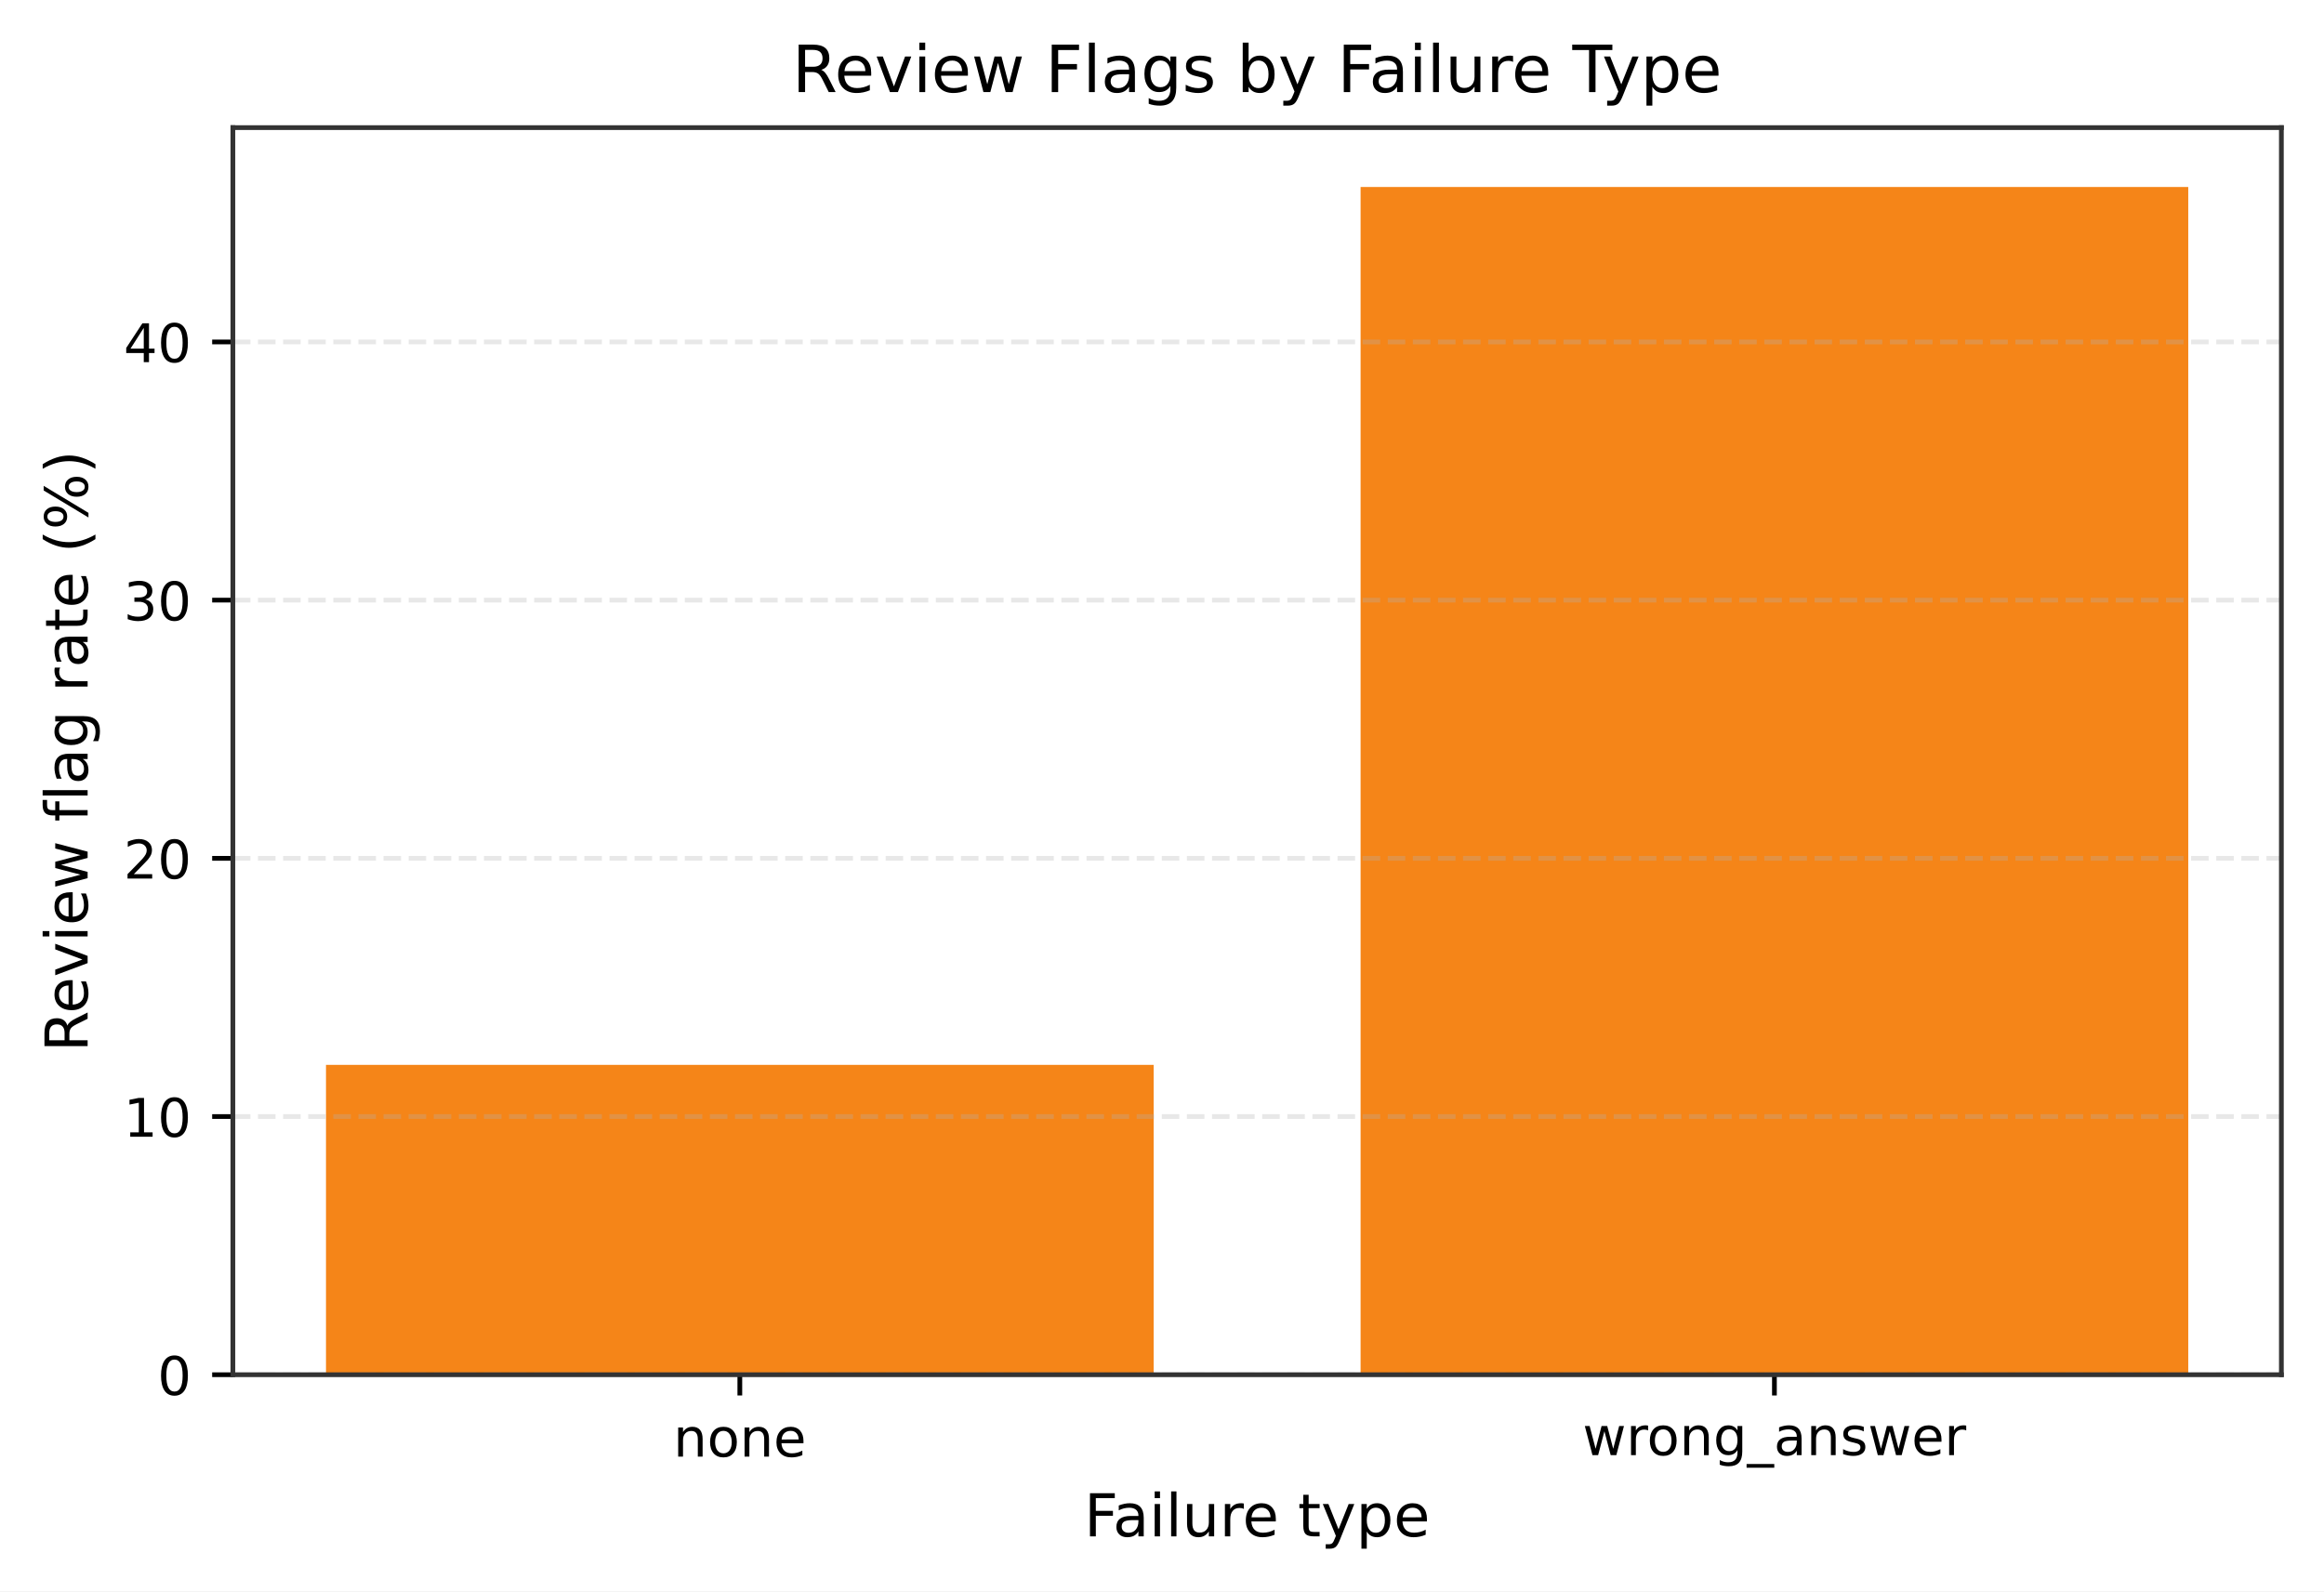
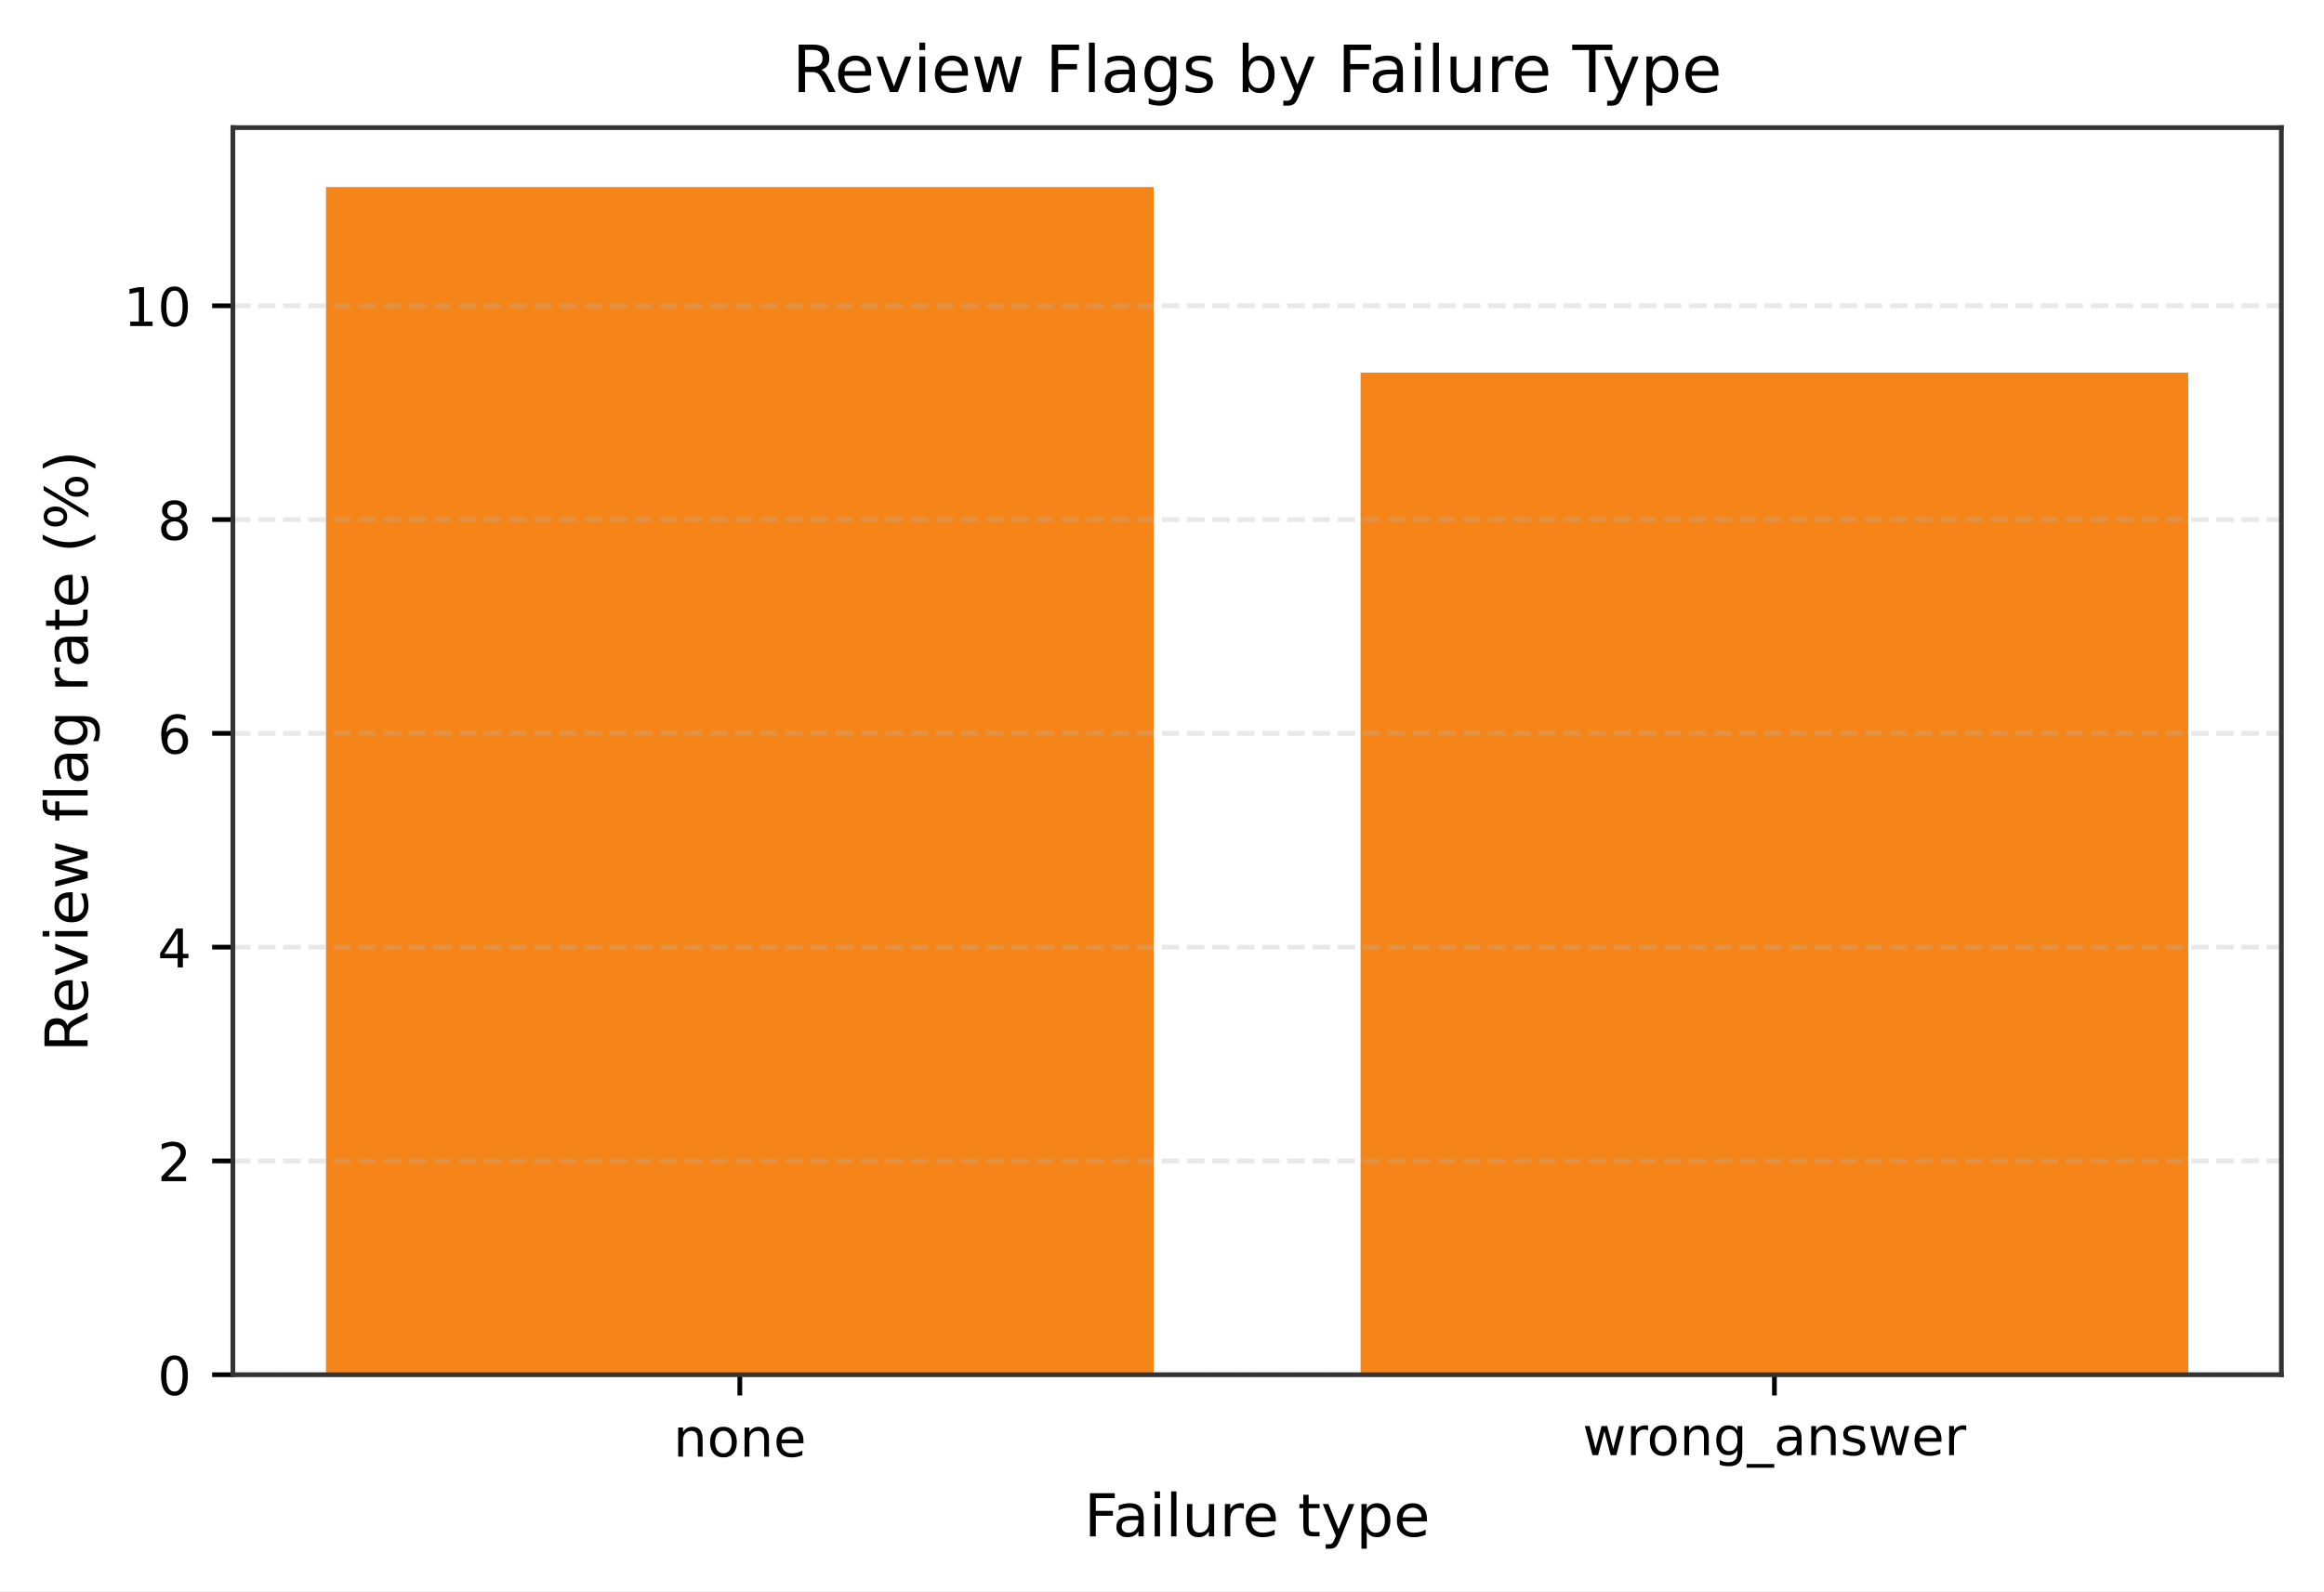
<svg xmlns="http://www.w3.org/2000/svg" xmlns:xlink="http://www.w3.org/1999/xlink" width="392.491pt" height="268.819pt" viewBox="0 0 392.491 268.819" version="1.1">
  <defs>
    <style type="text/css">*{stroke-linejoin: round; stroke-linecap: butt}</style>
  </defs>
  <g id="figure_1">
    <g id="patch_1">
      <path d="M 0 268.819  L 392.491 268.819  L 392.491 0  L 0 0  z " style="fill: #ffffff" />
    </g>
    <g id="axes_1">
      <g id="patch_2">
        <path d="M 39.331 232.23  L 385.291 232.23  L 385.291 21.558  L 39.331 21.558  z " style="fill: #ffffff" />
      </g>
      <g id="patch_3">
-         <path d="M 55.056 232.23  L 194.838 232.23  L 194.838 179.889  L 55.056 179.889  z " clip-path="url(#p6d1b99c9cc)" style="fill: #f58518" />
+         <path d="M 55.056 232.23  L 194.838 232.23  L 194.838 31.59  L 55.056 31.59  z " clip-path="url(#pf3414058c1)" style="fill: #f58518" />
      </g>
      <g id="patch_4">
-         <path d="M 229.783 232.23  L 369.565 232.23  L 369.565 31.59  L 229.783 31.59  z " clip-path="url(#p6d1b99c9cc)" style="fill: #f58518" />
+         <path d="M 229.783 232.23  L 369.565 232.23  L 369.565 62.94  L 229.783 62.94  z " clip-path="url(#pf3414058c1)" style="fill: #f58518" />
      </g>
      <g id="matplotlib.axis_1">
        <g id="xtick_1">
          <g id="line2d_1">
            <defs>
-               <path id="mef055528b9" d="M 0 0  L 0 3.5  " style="stroke: #000000; stroke-width: 0.8" />
+               <path id="md431ff3822" d="M 0 0  L 0 3.5  " style="stroke: #000000; stroke-width: 0.8" />
            </defs>
            <g>
-               <use xlink:href="#mef055528b9" x="124.947" y="232.23" style="stroke: #000000; stroke-width: 0.8" />
+               <use xlink:href="#md431ff3822" x="124.947" y="232.23" style="stroke: #000000; stroke-width: 0.8" />
            </g>
          </g>
          <g id="text_1">
            <g transform="translate(113.7209 246.0689) scale(0.09 -0.09)">
              <defs>
                <path id="DejaVuSans-6e" d="M 3513 2113  L 3513 0  L 2938 0  L 2938 2094  Q 2938 2591 2744 2837  Q 2550 3084 2163 3084  Q 1697 3084 1428 2787  Q 1159 2491 1159 1978  L 1159 0  L 581 0  L 581 3500  L 1159 3500  L 1159 2956  Q 1366 3272 1645 3428  Q 1925 3584 2291 3584  Q 2894 3584 3203 3211  Q 3513 2838 3513 2113  z " transform="scale(0.015625)" />
                <path id="DejaVuSans-6f" d="M 1959 3097  Q 1497 3097 1228 2736  Q 959 2375 959 1747  Q 959 1119 1226 758  Q 1494 397 1959 397  Q 2419 397 2687 759  Q 2956 1122 2956 1747  Q 2956 2369 2687 2733  Q 2419 3097 1959 3097  z M 1959 3584  Q 2709 3584 3137 3096  Q 3566 2609 3566 1747  Q 3566 888 3137 398  Q 2709 -91 1959 -91  Q 1206 -91 779 398  Q 353 888 353 1747  Q 353 2609 779 3096  Q 1206 3584 1959 3584  z " transform="scale(0.015625)" />
                <path id="DejaVuSans-65" d="M 3597 1894  L 3597 1613  L 953 1613  Q 991 1019 1311 708  Q 1631 397 2203 397  Q 2534 397 2845 478  Q 3156 559 3463 722  L 3463 178  Q 3153 47 2828 -22  Q 2503 -91 2169 -91  Q 1331 -91 842 396  Q 353 884 353 1716  Q 353 2575 817 3079  Q 1281 3584 2069 3584  Q 2775 3584 3186 3129  Q 3597 2675 3597 1894  z M 3022 2063  Q 3016 2534 2758 2815  Q 2500 3097 2075 3097  Q 1594 3097 1305 2825  Q 1016 2553 972 2059  L 3022 2063  z " transform="scale(0.015625)" />
              </defs>
              <use xlink:href="#DejaVuSans-6e" />
              <use xlink:href="#DejaVuSans-6f" transform="translate(63.37891 0)" />
              <use xlink:href="#DejaVuSans-6e" transform="translate(124.5605 0)" />
              <use xlink:href="#DejaVuSans-65" transform="translate(187.9395 0)" />
            </g>
          </g>
        </g>
        <g id="xtick_2">
          <g id="line2d_2">
            <g>
-               <use xlink:href="#mef055528b9" x="299.674" y="232.23" style="stroke: #000000; stroke-width: 0.8" />
+               <use xlink:href="#md431ff3822" x="299.674" y="232.23" style="stroke: #000000; stroke-width: 0.8" />
            </g>
          </g>
          <g id="text_2">
            <g transform="translate(267.2806 245.8186) scale(0.09 -0.09)">
              <defs>
                <path id="DejaVuSans-77" d="M 269 3500  L 844 3500  L 1563 769  L 2278 3500  L 2956 3500  L 3675 769  L 4391 3500  L 4966 3500  L 4050 0  L 3372 0  L 2619 2869  L 1863 0  L 1184 0  L 269 3500  z " transform="scale(0.015625)" />
                <path id="DejaVuSans-72" d="M 2631 2963  Q 2534 3019 2420 3045  Q 2306 3072 2169 3072  Q 1681 3072 1420 2755  Q 1159 2438 1159 1844  L 1159 0  L 581 0  L 581 3500  L 1159 3500  L 1159 2956  Q 1341 3275 1631 3429  Q 1922 3584 2338 3584  Q 2397 3584 2469 3576  Q 2541 3569 2628 3553  L 2631 2963  z " transform="scale(0.015625)" />
                <path id="DejaVuSans-67" d="M 2906 1791  Q 2906 2416 2648 2759  Q 2391 3103 1925 3103  Q 1463 3103 1205 2759  Q 947 2416 947 1791  Q 947 1169 1205 825  Q 1463 481 1925 481  Q 2391 481 2648 825  Q 2906 1169 2906 1791  z M 3481 434  Q 3481 -459 3084 -895  Q 2688 -1331 1869 -1331  Q 1566 -1331 1297 -1286  Q 1028 -1241 775 -1147  L 775 -588  Q 1028 -725 1275 -790  Q 1522 -856 1778 -856  Q 2344 -856 2625 -561  Q 2906 -266 2906 331  L 2906 616  Q 2728 306 2450 153  Q 2172 0 1784 0  Q 1141 0 747 490  Q 353 981 353 1791  Q 353 2603 747 3093  Q 1141 3584 1784 3584  Q 2172 3584 2450 3431  Q 2728 3278 2906 2969  L 2906 3500  L 3481 3500  L 3481 434  z " transform="scale(0.015625)" />
                <path id="DejaVuSans-5f" d="M 3263 -1063  L 3263 -1509  L -63 -1509  L -63 -1063  L 3263 -1063  z " transform="scale(0.015625)" />
                <path id="DejaVuSans-61" d="M 2194 1759  Q 1497 1759 1228 1600  Q 959 1441 959 1056  Q 959 750 1161 570  Q 1363 391 1709 391  Q 2188 391 2477 730  Q 2766 1069 2766 1631  L 2766 1759  L 2194 1759  z M 3341 1997  L 3341 0  L 2766 0  L 2766 531  Q 2569 213 2275 61  Q 1981 -91 1556 -91  Q 1019 -91 701 211  Q 384 513 384 1019  Q 384 1609 779 1909  Q 1175 2209 1959 2209  L 2766 2209  L 2766 2266  Q 2766 2663 2505 2880  Q 2244 3097 1772 3097  Q 1472 3097 1187 3025  Q 903 2953 641 2809  L 641 3341  Q 956 3463 1253 3523  Q 1550 3584 1831 3584  Q 2591 3584 2966 3190  Q 3341 2797 3341 1997  z " transform="scale(0.015625)" />
                <path id="DejaVuSans-73" d="M 2834 3397  L 2834 2853  Q 2591 2978 2328 3040  Q 2066 3103 1784 3103  Q 1356 3103 1142 2972  Q 928 2841 928 2578  Q 928 2378 1081 2264  Q 1234 2150 1697 2047  L 1894 2003  Q 2506 1872 2764 1633  Q 3022 1394 3022 966  Q 3022 478 2636 193  Q 2250 -91 1575 -91  Q 1294 -91 989 -36  Q 684 19 347 128  L 347 722  Q 666 556 975 473  Q 1284 391 1588 391  Q 1994 391 2212 530  Q 2431 669 2431 922  Q 2431 1156 2273 1281  Q 2116 1406 1581 1522  L 1381 1569  Q 847 1681 609 1914  Q 372 2147 372 2553  Q 372 3047 722 3315  Q 1072 3584 1716 3584  Q 2034 3584 2315 3537  Q 2597 3491 2834 3397  z " transform="scale(0.015625)" />
              </defs>
              <use xlink:href="#DejaVuSans-77" />
              <use xlink:href="#DejaVuSans-72" transform="translate(81.78711 0)" />
              <use xlink:href="#DejaVuSans-6f" transform="translate(120.6504 0)" />
              <use xlink:href="#DejaVuSans-6e" transform="translate(181.832 0)" />
              <use xlink:href="#DejaVuSans-67" transform="translate(245.2109 0)" />
              <use xlink:href="#DejaVuSans-5f" transform="translate(308.6875 0)" />
              <use xlink:href="#DejaVuSans-61" transform="translate(358.6875 0)" />
              <use xlink:href="#DejaVuSans-6e" transform="translate(419.9668 0)" />
              <use xlink:href="#DejaVuSans-73" transform="translate(483.3457 0)" />
              <use xlink:href="#DejaVuSans-77" transform="translate(535.4453 0)" />
              <use xlink:href="#DejaVuSans-65" transform="translate(617.2324 0)" />
              <use xlink:href="#DejaVuSans-72" transform="translate(678.7559 0)" />
            </g>
          </g>
        </g>
        <g id="text_3">
          <g transform="translate(183.1012 259.539) scale(0.1 -0.1)">
            <defs>
              <path id="DejaVuSans-46" d="M 628 4666  L 3309 4666  L 3309 4134  L 1259 4134  L 1259 2759  L 3109 2759  L 3109 2228  L 1259 2228  L 1259 0  L 628 0  L 628 4666  z " transform="scale(0.015625)" />
              <path id="DejaVuSans-69" d="M 603 3500  L 1178 3500  L 1178 0  L 603 0  L 603 3500  z M 603 4863  L 1178 4863  L 1178 4134  L 603 4134  L 603 4863  z " transform="scale(0.015625)" />
              <path id="DejaVuSans-6c" d="M 603 4863  L 1178 4863  L 1178 0  L 603 0  L 603 4863  z " transform="scale(0.015625)" />
              <path id="DejaVuSans-75" d="M 544 1381  L 544 3500  L 1119 3500  L 1119 1403  Q 1119 906 1312 657  Q 1506 409 1894 409  Q 2359 409 2629 706  Q 2900 1003 2900 1516  L 2900 3500  L 3475 3500  L 3475 0  L 2900 0  L 2900 538  Q 2691 219 2414 64  Q 2138 -91 1772 -91  Q 1169 -91 856 284  Q 544 659 544 1381  z M 1991 3584  L 1991 3584  z " transform="scale(0.015625)" />
              <path id="DejaVuSans-20" transform="scale(0.015625)" />
              <path id="DejaVuSans-74" d="M 1172 4494  L 1172 3500  L 2356 3500  L 2356 3053  L 1172 3053  L 1172 1153  Q 1172 725 1289 603  Q 1406 481 1766 481  L 2356 481  L 2356 0  L 1766 0  Q 1100 0 847 248  Q 594 497 594 1153  L 594 3053  L 172 3053  L 172 3500  L 594 3500  L 594 4494  L 1172 4494  z " transform="scale(0.015625)" />
              <path id="DejaVuSans-79" d="M 2059 -325  Q 1816 -950 1584 -1140  Q 1353 -1331 966 -1331  L 506 -1331  L 506 -850  L 844 -850  Q 1081 -850 1212 -737  Q 1344 -625 1503 -206  L 1606 56  L 191 3500  L 800 3500  L 1894 763  L 2988 3500  L 3597 3500  L 2059 -325  z " transform="scale(0.015625)" />
              <path id="DejaVuSans-70" d="M 1159 525  L 1159 -1331  L 581 -1331  L 581 3500  L 1159 3500  L 1159 2969  Q 1341 3281 1617 3432  Q 1894 3584 2278 3584  Q 2916 3584 3314 3078  Q 3713 2572 3713 1747  Q 3713 922 3314 415  Q 2916 -91 2278 -91  Q 1894 -91 1617 61  Q 1341 213 1159 525  z M 3116 1747  Q 3116 2381 2855 2742  Q 2594 3103 2138 3103  Q 1681 3103 1420 2742  Q 1159 2381 1159 1747  Q 1159 1113 1420 752  Q 1681 391 2138 391  Q 2594 391 2855 752  Q 3116 1113 3116 1747  z " transform="scale(0.015625)" />
            </defs>
            <use xlink:href="#DejaVuSans-46" />
            <use xlink:href="#DejaVuSans-61" transform="translate(48.39453 0)" />
            <use xlink:href="#DejaVuSans-69" transform="translate(109.6738 0)" />
            <use xlink:href="#DejaVuSans-6c" transform="translate(137.457 0)" />
            <use xlink:href="#DejaVuSans-75" transform="translate(165.2402 0)" />
            <use xlink:href="#DejaVuSans-72" transform="translate(228.6191 0)" />
            <use xlink:href="#DejaVuSans-65" transform="translate(267.4824 0)" />
            <use xlink:href="#DejaVuSans-20" transform="translate(329.0059 0)" />
            <use xlink:href="#DejaVuSans-74" transform="translate(360.793 0)" />
            <use xlink:href="#DejaVuSans-79" transform="translate(400.002 0)" />
            <use xlink:href="#DejaVuSans-70" transform="translate(459.1816 0)" />
            <use xlink:href="#DejaVuSans-65" transform="translate(522.6582 0)" />
          </g>
        </g>
      </g>
      <g id="matplotlib.axis_2">
        <g id="ytick_1">
          <g id="line2d_3">
-             <path d="M 39.331 232.23  L 385.291 232.23  " clip-path="url(#p6d1b99c9cc)" style="fill: none; stroke-dasharray: 2.96,1.28; stroke-dashoffset: 0; stroke: #b0b0b0; stroke-opacity: 0.3; stroke-width: 0.8" />
+             <path d="M 39.331 232.23  L 385.291 232.23  " clip-path="url(#pf3414058c1)" style="fill: none; stroke-dasharray: 2.96,1.28; stroke-dashoffset: 0; stroke: #b0b0b0; stroke-opacity: 0.3; stroke-width: 0.8" />
          </g>
          <g id="line2d_4">
            <defs>
-               <path id="m2434359e4c" d="M 0 0  L -3.5 0  " style="stroke: #000000; stroke-width: 0.8" />
+               <path id="meeb2f77bb0" d="M 0 0  L -3.5 0  " style="stroke: #000000; stroke-width: 0.8" />
            </defs>
            <g>
-               <use xlink:href="#m2434359e4c" x="39.331" y="232.23" style="stroke: #000000; stroke-width: 0.8" />
+               <use xlink:href="#meeb2f77bb0" x="39.331" y="232.23" style="stroke: #000000; stroke-width: 0.8" />
            </g>
          </g>
          <g id="text_4">
            <g transform="translate(26.60438 235.6496) scale(0.09 -0.09)">
              <defs>
                <path id="DejaVuSans-30" d="M 2034 4250  Q 1547 4250 1301 3770  Q 1056 3291 1056 2328  Q 1056 1369 1301 889  Q 1547 409 2034 409  Q 2525 409 2770 889  Q 3016 1369 3016 2328  Q 3016 3291 2770 3770  Q 2525 4250 2034 4250  z M 2034 4750  Q 2819 4750 3233 4129  Q 3647 3509 3647 2328  Q 3647 1150 3233 529  Q 2819 -91 2034 -91  Q 1250 -91 836 529  Q 422 1150 422 2328  Q 422 3509 836 4129  Q 1250 4750 2034 4750  z " transform="scale(0.015625)" />
              </defs>
              <use xlink:href="#DejaVuSans-30" />
            </g>
          </g>
        </g>
        <g id="ytick_2">
          <g id="line2d_5">
-             <path d="M 39.331 188.613  L 385.291 188.613  " clip-path="url(#p6d1b99c9cc)" style="fill: none; stroke-dasharray: 2.96,1.28; stroke-dashoffset: 0; stroke: #b0b0b0; stroke-opacity: 0.3; stroke-width: 0.8" />
+             <path d="M 39.331 196.115  L 385.291 196.115  " clip-path="url(#pf3414058c1)" style="fill: none; stroke-dasharray: 2.96,1.28; stroke-dashoffset: 0; stroke: #b0b0b0; stroke-opacity: 0.3; stroke-width: 0.8" />
          </g>
          <g id="line2d_6">
            <g>
-               <use xlink:href="#m2434359e4c" x="39.331" y="188.613" style="stroke: #000000; stroke-width: 0.8" />
+               <use xlink:href="#meeb2f77bb0" x="39.331" y="196.115" style="stroke: #000000; stroke-width: 0.8" />
            </g>
          </g>
          <g id="text_5">
-             <g transform="translate(20.87813 192.0322) scale(0.09 -0.09)">
+             <g transform="translate(26.60438 199.5344) scale(0.09 -0.09)">
+               <defs>
+                 <path id="DejaVuSans-32" d="M 1228 531  L 3431 531  L 3431 0  L 469 0  L 469 531  Q 828 903 1448 1529  Q 2069 2156 2228 2338  Q 2531 2678 2651 2914  Q 2772 3150 2772 3378  Q 2772 3750 2511 3984  Q 2250 4219 1831 4219  Q 1534 4219 1204 4116  Q 875 4013 500 3803  L 500 4441  Q 881 4594 1212 4672  Q 1544 4750 1819 4750  Q 2544 4750 2975 4387  Q 3406 4025 3406 3419  Q 3406 3131 3298 2873  Q 3191 2616 2906 2266  Q 2828 2175 2409 1742  Q 1991 1309 1228 531  z " transform="scale(0.015625)" />
+               </defs>
+               <use xlink:href="#DejaVuSans-32" />
+             </g>
+           </g>
+         </g>
+         <g id="ytick_3">
+           <g id="line2d_7">
+             <path d="M 39.331 160  L 385.291 160  " clip-path="url(#pf3414058c1)" style="fill: none; stroke-dasharray: 2.96,1.28; stroke-dashoffset: 0; stroke: #b0b0b0; stroke-opacity: 0.3; stroke-width: 0.8" />
+           </g>
+           <g id="line2d_8">
+             <g>
+               <use xlink:href="#meeb2f77bb0" x="39.331" y="160" style="stroke: #000000; stroke-width: 0.8" />
+             </g>
+           </g>
+           <g id="text_6">
+             <g transform="translate(26.60438 163.4192) scale(0.09 -0.09)">
+               <defs>
+                 <path id="DejaVuSans-34" d="M 2419 4116  L 825 1625  L 2419 1625  L 2419 4116  z M 2253 4666  L 3047 4666  L 3047 1625  L 3713 1625  L 3713 1100  L 3047 1100  L 3047 0  L 2419 0  L 2419 1100  L 313 1100  L 313 1709  L 2253 4666  z " transform="scale(0.015625)" />
+               </defs>
+               <use xlink:href="#DejaVuSans-34" />
+             </g>
+           </g>
+         </g>
+         <g id="ytick_4">
+           <g id="line2d_9">
+             <path d="M 39.331 123.885  L 385.291 123.885  " clip-path="url(#pf3414058c1)" style="fill: none; stroke-dasharray: 2.96,1.28; stroke-dashoffset: 0; stroke: #b0b0b0; stroke-opacity: 0.3; stroke-width: 0.8" />
+           </g>
+           <g id="line2d_10">
+             <g>
+               <use xlink:href="#meeb2f77bb0" x="39.331" y="123.885" style="stroke: #000000; stroke-width: 0.8" />
+             </g>
+           </g>
+           <g id="text_7">
+             <g transform="translate(26.60438 127.304) scale(0.09 -0.09)">
+               <defs>
+                 <path id="DejaVuSans-36" d="M 2113 2584  Q 1688 2584 1439 2293  Q 1191 2003 1191 1497  Q 1191 994 1439 701  Q 1688 409 2113 409  Q 2538 409 2786 701  Q 3034 994 3034 1497  Q 3034 2003 2786 2293  Q 2538 2584 2113 2584  z M 3366 4563  L 3366 3988  Q 3128 4100 2886 4159  Q 2644 4219 2406 4219  Q 1781 4219 1451 3797  Q 1122 3375 1075 2522  Q 1259 2794 1537 2939  Q 1816 3084 2150 3084  Q 2853 3084 3261 2657  Q 3669 2231 3669 1497  Q 3669 778 3244 343  Q 2819 -91 2113 -91  Q 1303 -91 875 529  Q 447 1150 447 2328  Q 447 3434 972 4092  Q 1497 4750 2381 4750  Q 2619 4750 2861 4703  Q 3103 4656 3366 4563  z " transform="scale(0.015625)" />
+               </defs>
+               <use xlink:href="#DejaVuSans-36" />
+             </g>
+           </g>
+         </g>
+         <g id="ytick_5">
+           <g id="line2d_11">
+             <path d="M 39.331 87.769  L 385.291 87.769  " clip-path="url(#pf3414058c1)" style="fill: none; stroke-dasharray: 2.96,1.28; stroke-dashoffset: 0; stroke: #b0b0b0; stroke-opacity: 0.3; stroke-width: 0.8" />
+           </g>
+           <g id="line2d_12">
+             <g>
+               <use xlink:href="#meeb2f77bb0" x="39.331" y="87.769" style="stroke: #000000; stroke-width: 0.8" />
+             </g>
+           </g>
+           <g id="text_8">
+             <g transform="translate(26.60438 91.18878) scale(0.09 -0.09)">
+               <defs>
+                 <path id="DejaVuSans-38" d="M 2034 2216  Q 1584 2216 1326 1975  Q 1069 1734 1069 1313  Q 1069 891 1326 650  Q 1584 409 2034 409  Q 2484 409 2743 651  Q 3003 894 3003 1313  Q 3003 1734 2745 1975  Q 2488 2216 2034 2216  z M 1403 2484  Q 997 2584 770 2862  Q 544 3141 544 3541  Q 544 4100 942 4425  Q 1341 4750 2034 4750  Q 2731 4750 3128 4425  Q 3525 4100 3525 3541  Q 3525 3141 3298 2862  Q 3072 2584 2669 2484  Q 3125 2378 3379 2068  Q 3634 1759 3634 1313  Q 3634 634 3220 271  Q 2806 -91 2034 -91  Q 1263 -91 848 271  Q 434 634 434 1313  Q 434 1759 690 2068  Q 947 2378 1403 2484  z M 1172 3481  Q 1172 3119 1398 2916  Q 1625 2713 2034 2713  Q 2441 2713 2670 2916  Q 2900 3119 2900 3481  Q 2900 3844 2670 4047  Q 2441 4250 2034 4250  Q 1625 4250 1398 4047  Q 1172 3844 1172 3481  z " transform="scale(0.015625)" />
+               </defs>
+               <use xlink:href="#DejaVuSans-38" />
+             </g>
+           </g>
+         </g>
+         <g id="ytick_6">
+           <g id="line2d_13">
+             <path d="M 39.331 51.654  L 385.291 51.654  " clip-path="url(#pf3414058c1)" style="fill: none; stroke-dasharray: 2.96,1.28; stroke-dashoffset: 0; stroke: #b0b0b0; stroke-opacity: 0.3; stroke-width: 0.8" />
+           </g>
+           <g id="line2d_14">
+             <g>
+               <use xlink:href="#meeb2f77bb0" x="39.331" y="51.654" style="stroke: #000000; stroke-width: 0.8" />
+             </g>
+           </g>
+           <g id="text_9">
+             <g transform="translate(20.87813 55.07358) scale(0.09 -0.09)">
              <defs>
                <path id="DejaVuSans-31" d="M 794 531  L 1825 531  L 1825 4091  L 703 3866  L 703 4441  L 1819 4666  L 2450 4666  L 2450 531  L 3481 531  L 3481 0  L 794 0  L 794 531  z " transform="scale(0.015625)" />
              </defs>
              <use xlink:href="#DejaVuSans-31" />
              <use xlink:href="#DejaVuSans-30" transform="translate(63.62305 0)" />
            </g>
          </g>
        </g>
-         <g id="ytick_3">
-           <g id="line2d_7">
-             <path d="M 39.331 144.995  L 385.291 144.995  " clip-path="url(#p6d1b99c9cc)" style="fill: none; stroke-dasharray: 2.96,1.28; stroke-dashoffset: 0; stroke: #b0b0b0; stroke-opacity: 0.3; stroke-width: 0.8" />
-           </g>
-           <g id="line2d_8">
-             <g>
-               <use xlink:href="#m2434359e4c" x="39.331" y="144.995" style="stroke: #000000; stroke-width: 0.8" />
-             </g>
-           </g>
-           <g id="text_6">
-             <g transform="translate(20.87813 148.4148) scale(0.09 -0.09)">
-               <defs>
-                 <path id="DejaVuSans-32" d="M 1228 531  L 3431 531  L 3431 0  L 469 0  L 469 531  Q 828 903 1448 1529  Q 2069 2156 2228 2338  Q 2531 2678 2651 2914  Q 2772 3150 2772 3378  Q 2772 3750 2511 3984  Q 2250 4219 1831 4219  Q 1534 4219 1204 4116  Q 875 4013 500 3803  L 500 4441  Q 881 4594 1212 4672  Q 1544 4750 1819 4750  Q 2544 4750 2975 4387  Q 3406 4025 3406 3419  Q 3406 3131 3298 2873  Q 3191 2616 2906 2266  Q 2828 2175 2409 1742  Q 1991 1309 1228 531  z " transform="scale(0.015625)" />
-               </defs>
-               <use xlink:href="#DejaVuSans-32" />
-               <use xlink:href="#DejaVuSans-30" transform="translate(63.62305 0)" />
-             </g>
-           </g>
-         </g>
-         <g id="ytick_4">
-           <g id="line2d_9">
-             <path d="M 39.331 101.378  L 385.291 101.378  " clip-path="url(#p6d1b99c9cc)" style="fill: none; stroke-dasharray: 2.96,1.28; stroke-dashoffset: 0; stroke: #b0b0b0; stroke-opacity: 0.3; stroke-width: 0.8" />
-           </g>
-           <g id="line2d_10">
-             <g>
-               <use xlink:href="#m2434359e4c" x="39.331" y="101.378" style="stroke: #000000; stroke-width: 0.8" />
-             </g>
-           </g>
-           <g id="text_7">
-             <g transform="translate(20.87813 104.7974) scale(0.09 -0.09)">
-               <defs>
-                 <path id="DejaVuSans-33" d="M 2597 2516  Q 3050 2419 3304 2112  Q 3559 1806 3559 1356  Q 3559 666 3084 287  Q 2609 -91 1734 -91  Q 1441 -91 1130 -33  Q 819 25 488 141  L 488 750  Q 750 597 1062 519  Q 1375 441 1716 441  Q 2309 441 2620 675  Q 2931 909 2931 1356  Q 2931 1769 2642 2001  Q 2353 2234 1838 2234  L 1294 2234  L 1294 2753  L 1863 2753  Q 2328 2753 2575 2939  Q 2822 3125 2822 3475  Q 2822 3834 2567 4026  Q 2313 4219 1838 4219  Q 1578 4219 1281 4162  Q 984 4106 628 3988  L 628 4550  Q 988 4650 1302 4700  Q 1616 4750 1894 4750  Q 2613 4750 3031 4423  Q 3450 4097 3450 3541  Q 3450 3153 3228 2886  Q 3006 2619 2597 2516  z " transform="scale(0.015625)" />
-               </defs>
-               <use xlink:href="#DejaVuSans-33" />
-               <use xlink:href="#DejaVuSans-30" transform="translate(63.62305 0)" />
-             </g>
-           </g>
-         </g>
-         <g id="ytick_5">
-           <g id="line2d_11">
-             <path d="M 39.331 57.761  L 385.291 57.761  " clip-path="url(#p6d1b99c9cc)" style="fill: none; stroke-dasharray: 2.96,1.28; stroke-dashoffset: 0; stroke: #b0b0b0; stroke-opacity: 0.3; stroke-width: 0.8" />
-           </g>
-           <g id="line2d_12">
-             <g>
-               <use xlink:href="#m2434359e4c" x="39.331" y="57.761" style="stroke: #000000; stroke-width: 0.8" />
-             </g>
-           </g>
-           <g id="text_8">
-             <g transform="translate(20.87813 61.18001) scale(0.09 -0.09)">
-               <defs>
-                 <path id="DejaVuSans-34" d="M 2419 4116  L 825 1625  L 2419 1625  L 2419 4116  z M 2253 4666  L 3047 4666  L 3047 1625  L 3713 1625  L 3713 1100  L 3047 1100  L 3047 0  L 2419 0  L 2419 1100  L 313 1100  L 313 1709  L 2253 4666  z " transform="scale(0.015625)" />
-               </defs>
-               <use xlink:href="#DejaVuSans-34" />
-               <use xlink:href="#DejaVuSans-30" transform="translate(63.62305 0)" />
-             </g>
-           </g>
-         </g>
-         <g id="text_9">
+         <g id="text_10">
          <g transform="translate(14.79844 177.6974) rotate(-90) scale(0.1 -0.1)">
            <defs>
              <path id="DejaVuSans-52" d="M 2841 2188  Q 3044 2119 3236 1894  Q 3428 1669 3622 1275  L 4263 0  L 3584 0  L 2988 1197  Q 2756 1666 2539 1819  Q 2322 1972 1947 1972  L 1259 1972  L 1259 0  L 628 0  L 628 4666  L 2053 4666  Q 2853 4666 3247 4331  Q 3641 3997 3641 3322  Q 3641 2881 3436 2590  Q 3231 2300 2841 2188  z M 1259 4147  L 1259 2491  L 2053 2491  Q 2509 2491 2742 2702  Q 2975 2913 2975 3322  Q 2975 3731 2742 3939  Q 2509 4147 2053 4147  L 1259 4147  z " transform="scale(0.015625)" />
              <path id="DejaVuSans-76" d="M 191 3500  L 800 3500  L 1894 563  L 2988 3500  L 3597 3500  L 2284 0  L 1503 0  L 191 3500  z " transform="scale(0.015625)" />
              <path id="DejaVuSans-66" d="M 2375 4863  L 2375 4384  L 1825 4384  Q 1516 4384 1395 4259  Q 1275 4134 1275 3809  L 1275 3500  L 2222 3500  L 2222 3053  L 1275 3053  L 1275 0  L 697 0  L 697 3053  L 147 3053  L 147 3500  L 697 3500  L 697 3744  Q 697 4328 969 4595  Q 1241 4863 1831 4863  L 2375 4863  z " transform="scale(0.015625)" />
              <path id="DejaVuSans-28" d="M 1984 4856  Q 1566 4138 1362 3434  Q 1159 2731 1159 2009  Q 1159 1288 1364 580  Q 1569 -128 1984 -844  L 1484 -844  Q 1016 -109 783 600  Q 550 1309 550 2009  Q 550 2706 781 3412  Q 1013 4119 1484 4856  L 1984 4856  z " transform="scale(0.015625)" />
              <path id="DejaVuSans-25" d="M 4653 2053  Q 4381 2053 4226 1822  Q 4072 1591 4072 1178  Q 4072 772 4226 539  Q 4381 306 4653 306  Q 4919 306 5073 539  Q 5228 772 5228 1178  Q 5228 1588 5073 1820  Q 4919 2053 4653 2053  z M 4653 2450  Q 5147 2450 5437 2106  Q 5728 1763 5728 1178  Q 5728 594 5436 251  Q 5144 -91 4653 -91  Q 4153 -91 3862 251  Q 3572 594 3572 1178  Q 3572 1766 3864 2108  Q 4156 2450 4653 2450  z M 1428 4353  Q 1159 4353 1004 4120  Q 850 3888 850 3481  Q 850 3069 1003 2837  Q 1156 2606 1428 2606  Q 1700 2606 1854 2837  Q 2009 3069 2009 3481  Q 2009 3884 1853 4118  Q 1697 4353 1428 4353  z M 4250 4750  L 4750 4750  L 1831 -91  L 1331 -91  L 4250 4750  z M 1428 4750  Q 1922 4750 2215 4408  Q 2509 4066 2509 3481  Q 2509 2891 2217 2550  Q 1925 2209 1428 2209  Q 931 2209 642 2551  Q 353 2894 353 3481  Q 353 4063 643 4406  Q 934 4750 1428 4750  z " transform="scale(0.015625)" />
              <path id="DejaVuSans-29" d="M 513 4856  L 1013 4856  Q 1481 4119 1714 3412  Q 1947 2706 1947 2009  Q 1947 1309 1714 600  Q 1481 -109 1013 -844  L 513 -844  Q 928 -128 1133 580  Q 1338 1288 1338 2009  Q 1338 2731 1133 3434  Q 928 4138 513 4856  z " transform="scale(0.015625)" />
            </defs>
            <use xlink:href="#DejaVuSans-52" />
            <use xlink:href="#DejaVuSans-65" transform="translate(64.98242 0)" />
            <use xlink:href="#DejaVuSans-76" transform="translate(126.5059 0)" />
            <use xlink:href="#DejaVuSans-69" transform="translate(185.6855 0)" />
            <use xlink:href="#DejaVuSans-65" transform="translate(213.4688 0)" />
            <use xlink:href="#DejaVuSans-77" transform="translate(274.9922 0)" />
            <use xlink:href="#DejaVuSans-20" transform="translate(356.7793 0)" />
            <use xlink:href="#DejaVuSans-66" transform="translate(388.5664 0)" />
            <use xlink:href="#DejaVuSans-6c" transform="translate(423.7715 0)" />
            <use xlink:href="#DejaVuSans-61" transform="translate(451.5547 0)" />
            <use xlink:href="#DejaVuSans-67" transform="translate(512.834 0)" />
            <use xlink:href="#DejaVuSans-20" transform="translate(576.3105 0)" />
            <use xlink:href="#DejaVuSans-72" transform="translate(608.0977 0)" />
            <use xlink:href="#DejaVuSans-61" transform="translate(649.2109 0)" />
            <use xlink:href="#DejaVuSans-74" transform="translate(710.4902 0)" />
            <use xlink:href="#DejaVuSans-65" transform="translate(749.6992 0)" />
            <use xlink:href="#DejaVuSans-20" transform="translate(811.2227 0)" />
            <use xlink:href="#DejaVuSans-28" transform="translate(843.0098 0)" />
            <use xlink:href="#DejaVuSans-25" transform="translate(882.0234 0)" />
            <use xlink:href="#DejaVuSans-29" transform="translate(977.043 0)" />
          </g>
        </g>
      </g>
      <g id="patch_5">
        <path d="M 39.331 232.23  L 39.331 21.558  " style="fill: none; stroke: #333333; stroke-width: 0.8; stroke-linejoin: miter; stroke-linecap: square" />
      </g>
      <g id="patch_6">
        <path d="M 385.291 232.23  L 385.291 21.558  " style="fill: none; stroke: #333333; stroke-width: 0.8; stroke-linejoin: miter; stroke-linecap: square" />
      </g>
      <g id="patch_7">
        <path d="M 39.331 232.23  L 385.291 232.23  " style="fill: none; stroke: #333333; stroke-width: 0.8; stroke-linejoin: miter; stroke-linecap: square" />
      </g>
      <g id="patch_8">
        <path d="M 39.331 21.558  L 385.291 21.558  " style="fill: none; stroke: #333333; stroke-width: 0.8; stroke-linejoin: miter; stroke-linecap: square" />
      </g>
-       <g id="text_10">
+       <g id="text_11">
        <g transform="translate(133.8033 15.55828) scale(0.11 -0.11)">
          <defs>
            <path id="DejaVuSans-62" d="M 3116 1747  Q 3116 2381 2855 2742  Q 2594 3103 2138 3103  Q 1681 3103 1420 2742  Q 1159 2381 1159 1747  Q 1159 1113 1420 752  Q 1681 391 2138 391  Q 2594 391 2855 752  Q 3116 1113 3116 1747  z M 1159 2969  Q 1341 3281 1617 3432  Q 1894 3584 2278 3584  Q 2916 3584 3314 3078  Q 3713 2572 3713 1747  Q 3713 922 3314 415  Q 2916 -91 2278 -91  Q 1894 -91 1617 61  Q 1341 213 1159 525  L 1159 0  L 581 0  L 581 4863  L 1159 4863  L 1159 2969  z " transform="scale(0.015625)" />
            <path id="DejaVuSans-54" d="M -19 4666  L 3928 4666  L 3928 4134  L 2272 4134  L 2272 0  L 1638 0  L 1638 4134  L -19 4134  L -19 4666  z " transform="scale(0.015625)" />
          </defs>
          <use xlink:href="#DejaVuSans-52" />
          <use xlink:href="#DejaVuSans-65" transform="translate(64.98242 0)" />
          <use xlink:href="#DejaVuSans-76" transform="translate(126.5059 0)" />
          <use xlink:href="#DejaVuSans-69" transform="translate(185.6855 0)" />
          <use xlink:href="#DejaVuSans-65" transform="translate(213.4688 0)" />
          <use xlink:href="#DejaVuSans-77" transform="translate(274.9922 0)" />
          <use xlink:href="#DejaVuSans-20" transform="translate(356.7793 0)" />
          <use xlink:href="#DejaVuSans-46" transform="translate(388.5664 0)" />
          <use xlink:href="#DejaVuSans-6c" transform="translate(446.0859 0)" />
          <use xlink:href="#DejaVuSans-61" transform="translate(473.8691 0)" />
          <use xlink:href="#DejaVuSans-67" transform="translate(535.1484 0)" />
          <use xlink:href="#DejaVuSans-73" transform="translate(598.625 0)" />
          <use xlink:href="#DejaVuSans-20" transform="translate(650.7246 0)" />
          <use xlink:href="#DejaVuSans-62" transform="translate(682.5117 0)" />
          <use xlink:href="#DejaVuSans-79" transform="translate(745.9883 0)" />
          <use xlink:href="#DejaVuSans-20" transform="translate(805.168 0)" />
          <use xlink:href="#DejaVuSans-46" transform="translate(836.9551 0)" />
          <use xlink:href="#DejaVuSans-61" transform="translate(885.3496 0)" />
          <use xlink:href="#DejaVuSans-69" transform="translate(946.6289 0)" />
          <use xlink:href="#DejaVuSans-6c" transform="translate(974.4121 0)" />
          <use xlink:href="#DejaVuSans-75" transform="translate(1002.195 0)" />
          <use xlink:href="#DejaVuSans-72" transform="translate(1065.574 0)" />
          <use xlink:href="#DejaVuSans-65" transform="translate(1104.438 0)" />
          <use xlink:href="#DejaVuSans-20" transform="translate(1165.961 0)" />
          <use xlink:href="#DejaVuSans-54" transform="translate(1197.748 0)" />
          <use xlink:href="#DejaVuSans-79" transform="translate(1243.207 0)" />
          <use xlink:href="#DejaVuSans-70" transform="translate(1302.387 0)" />
          <use xlink:href="#DejaVuSans-65" transform="translate(1365.863 0)" />
        </g>
      </g>
    </g>
  </g>
  <defs>
-     <clipPath id="p6d1b99c9cc">
+     <clipPath id="pf3414058c1">
      <rect x="39.331" y="21.558" width="345.96" height="210.672" />
    </clipPath>
  </defs>
</svg>
